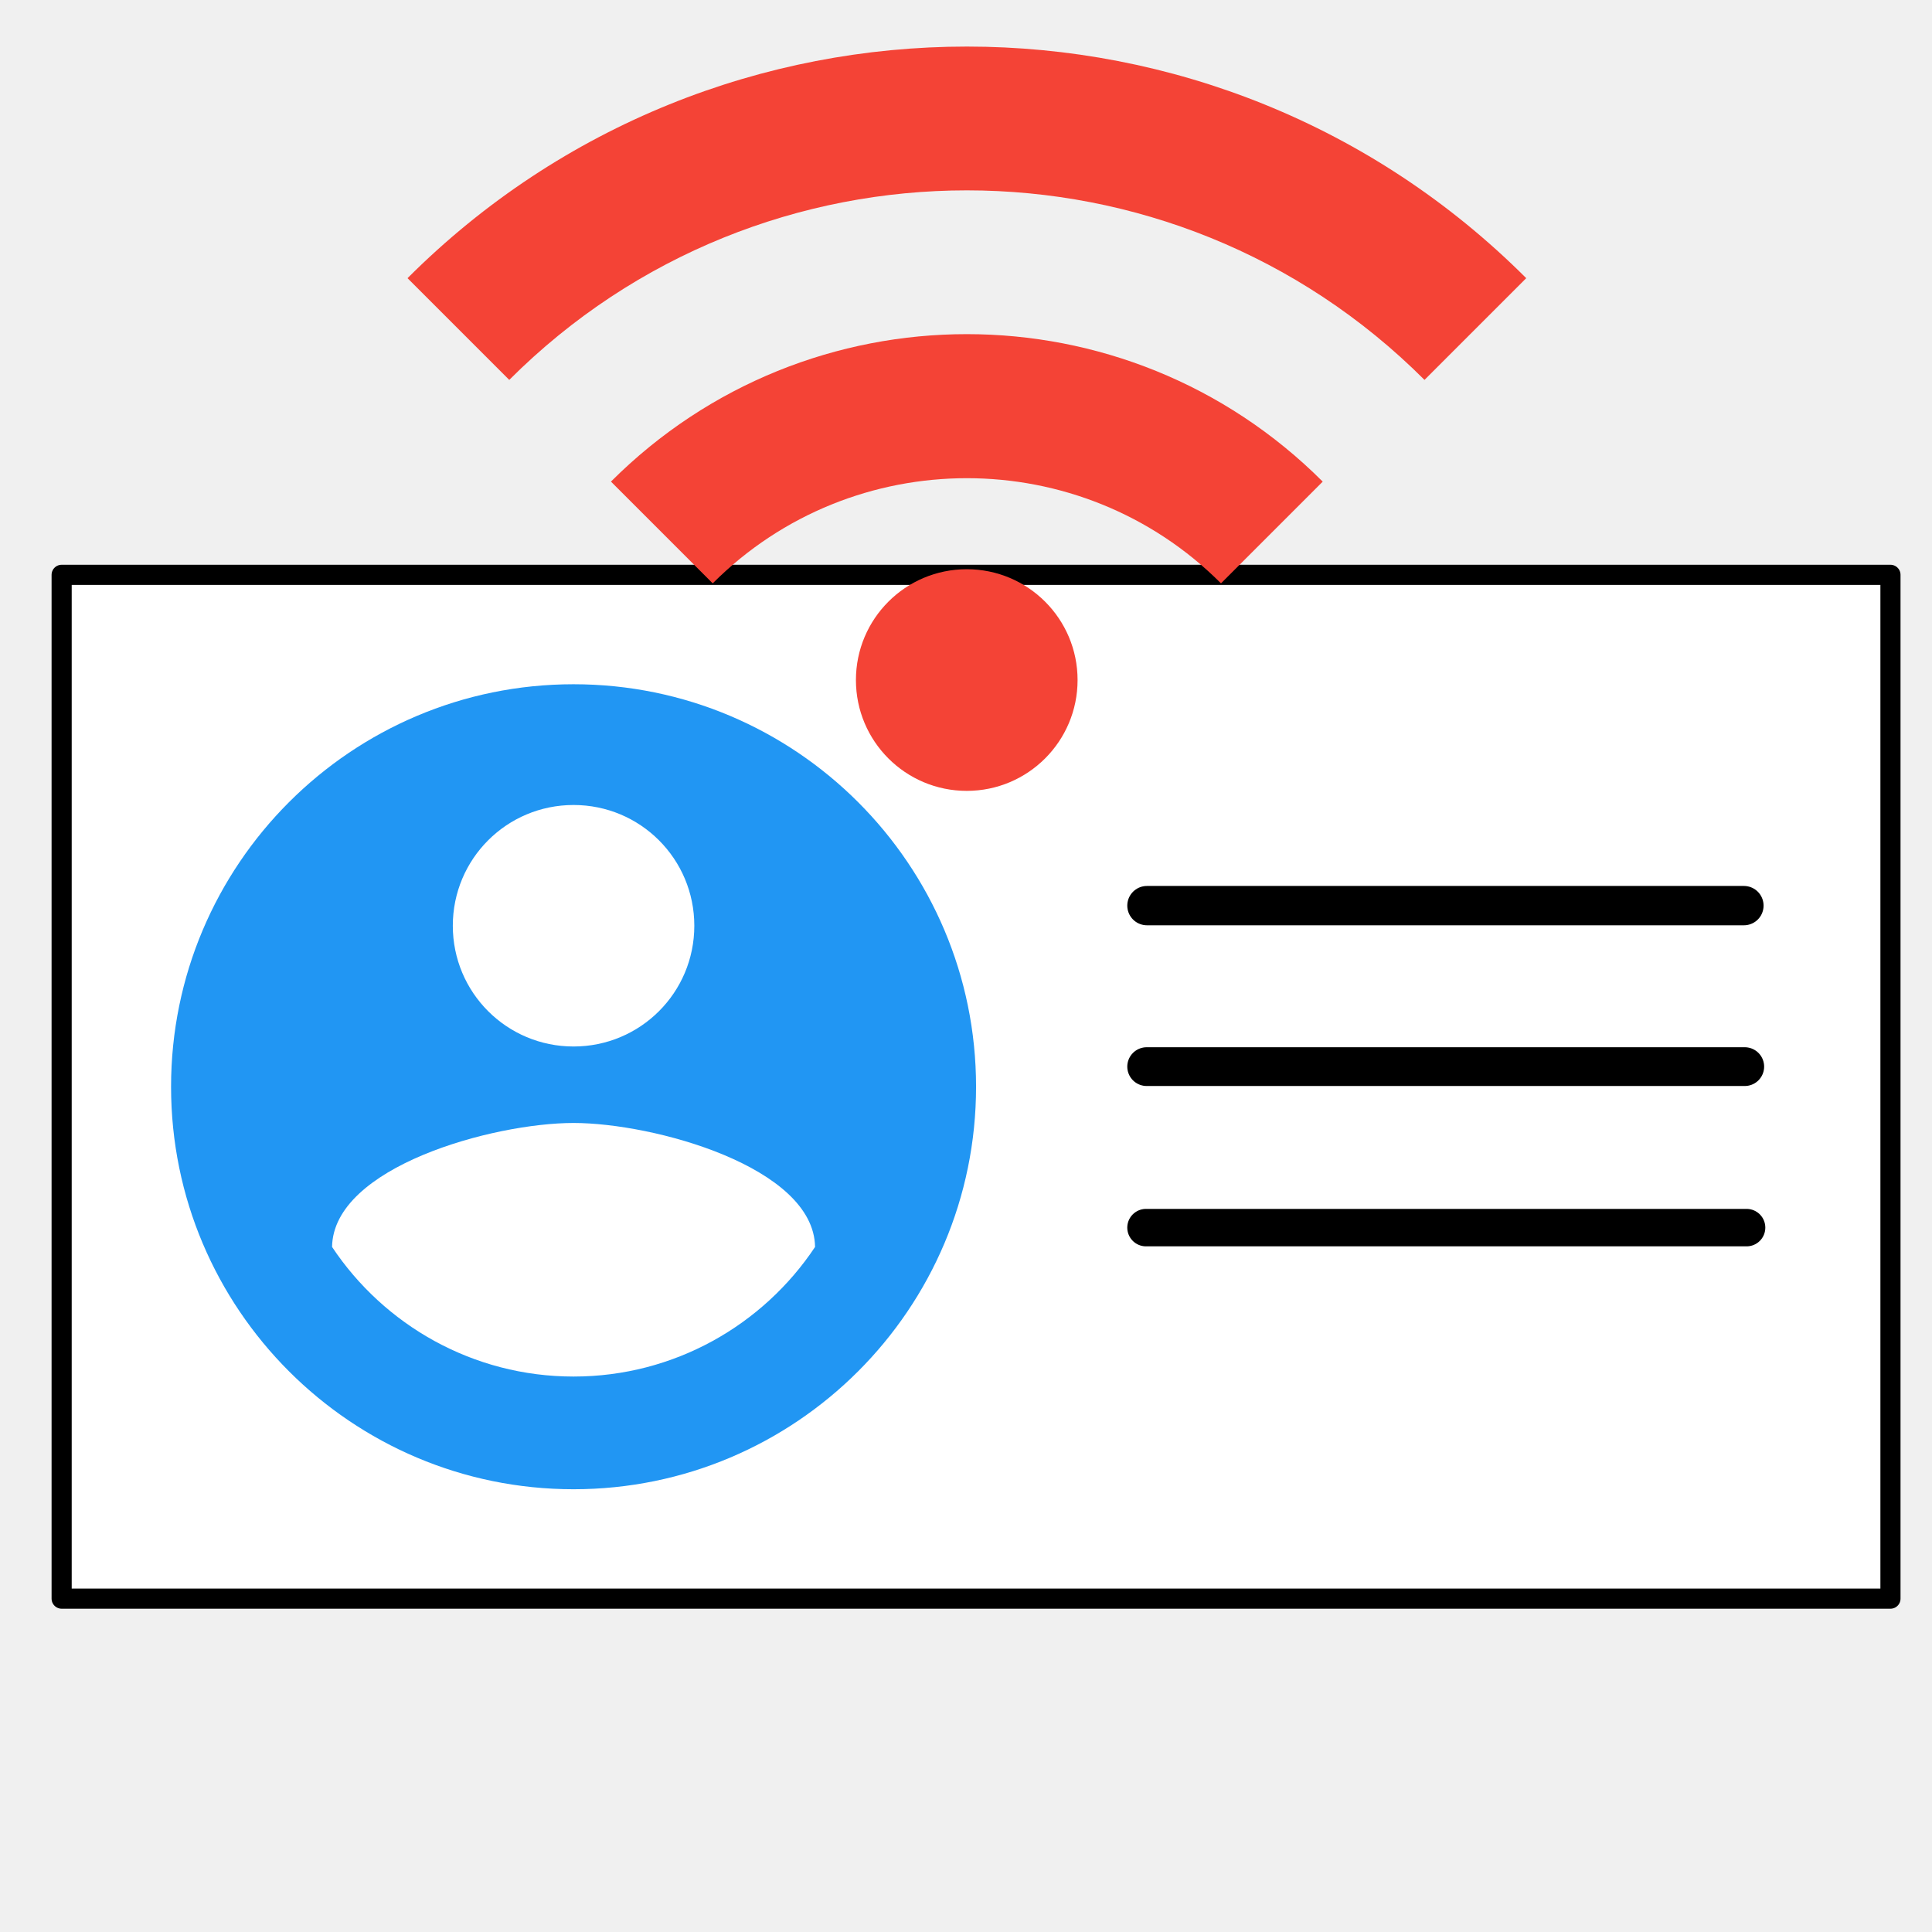
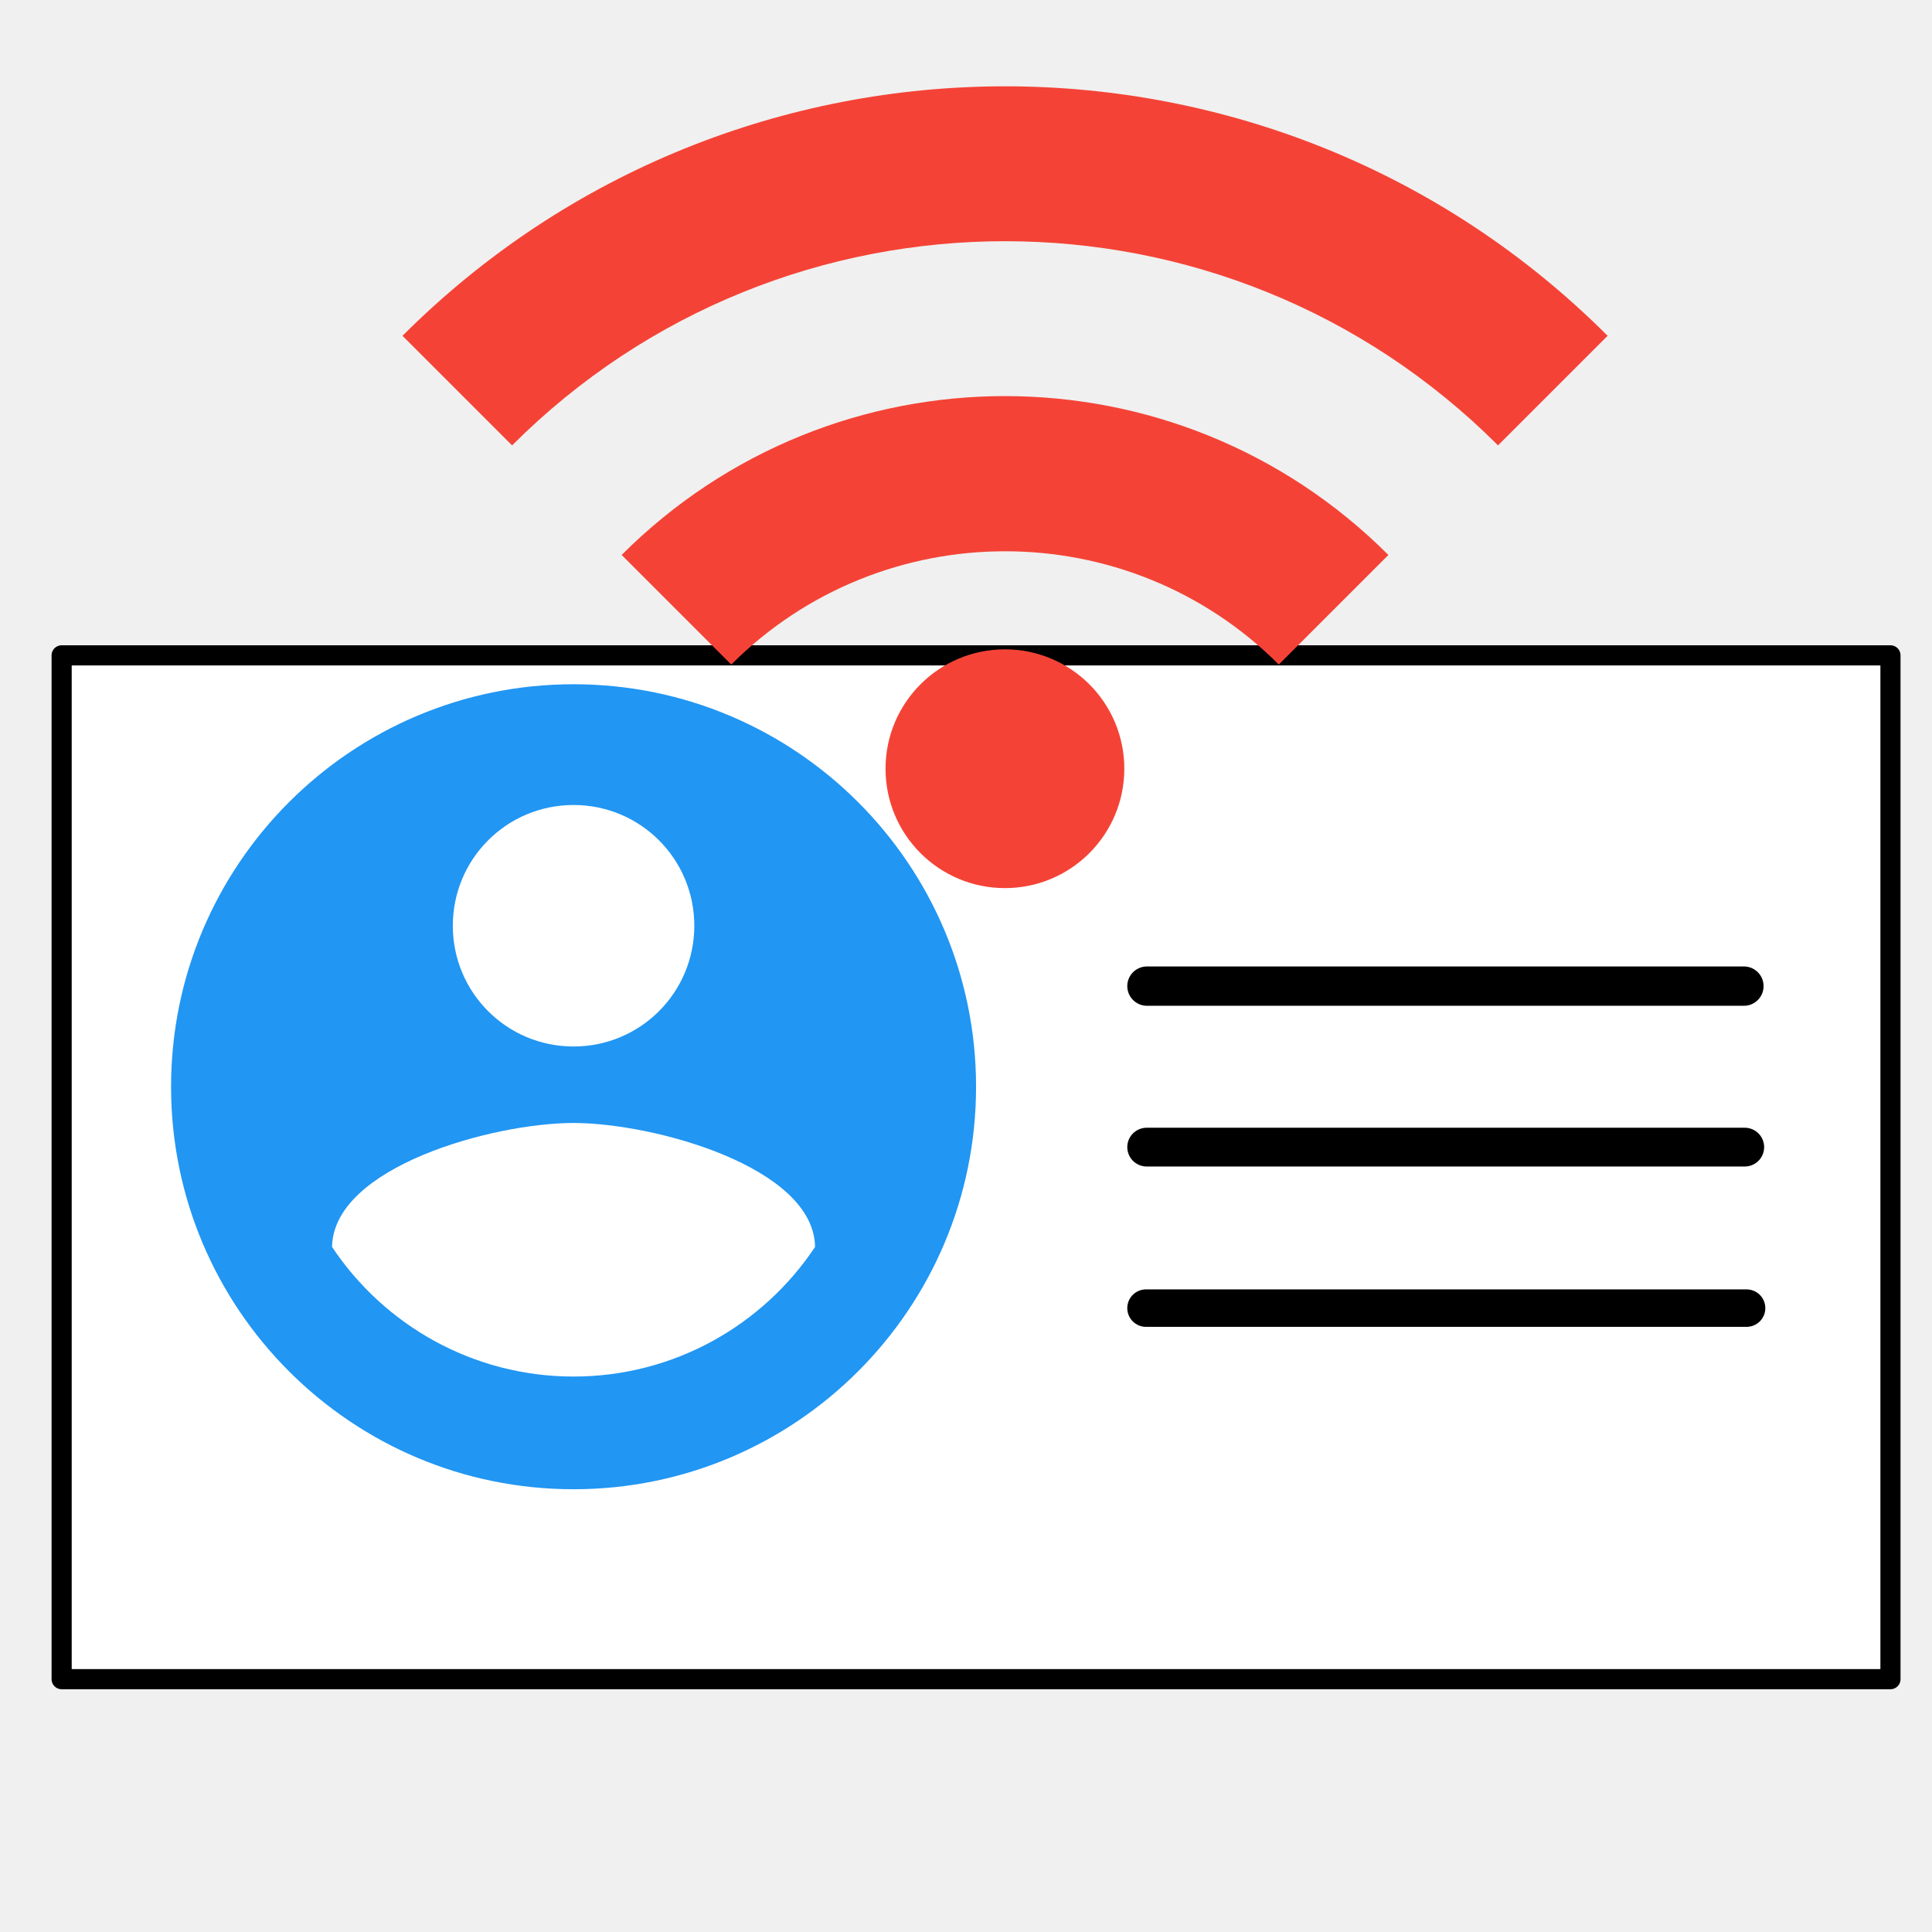
<svg xmlns="http://www.w3.org/2000/svg" width="96" height="96" viewBox="0 0 96 96" id="svg2" version="1.1">
  <defs id="defs4" />
  <g id="layer1" transform="translate(0,-956.3622)">
-     <rect style="fill:#ffffff;fill-rule:evenodd;stroke:#000000;stroke-width:1;stroke-linecap:butt;stroke-linejoin:round;stroke-opacity:1;fill-opacity:1;stroke-miterlimit:4;stroke-dasharray:none" id="rect4615" width="90.873" height="50.873" x="3.063" y="984.925" />
+     <rect style="fill:#ffffff;fill-opacity:1;fill-rule:evenodd;stroke:#000000;stroke-width:1;stroke-linecap:butt;stroke-linejoin:round;stroke-miterlimit:4;stroke-dasharray:none;stroke-opacity:1" id="rect4615" width="90.873" height="50.873" x="3.063" y="988.926" />
    <path d="m 28.5,990.362 c -11.04,0 -20,8.96 -20,20 0,11.04 8.96,20 20,20 11.04,0 20,-8.96 20,-20 0,-11.04 -8.96,-20 -20,-20 z m 0,6 c 3.32,0 6,2.68 6,6 0,3.32 -2.68,6 -6,6 -3.32,0 -6,-2.68 -6,-6 0,-3.32 2.68,-6 6,-6 z m 0,28.4 c -5,0 -9.42,-2.56 -12,-6.44 0.06,-3.98 8,-6.16 12,-6.16 3.98,0 11.94,2.18 12,6.16 -2.58,3.88 -7,6.44 -12,6.44 z" fill="#2196F3" id="path4548" />
-     <path style="fill:none;fill-rule:evenodd;stroke:#000000;stroke-width:1.954;stroke-linecap:round;stroke-linejoin:round;stroke-miterlimit:4;stroke-dasharray:none;stroke-opacity:1" d="m 56.991,1001.362 c 29.578,0 29.663,0 29.663,0" id="path6026" />
-     <path style="fill:none;fill-rule:evenodd;stroke:#000000;stroke-width:1.926;stroke-linecap:round;stroke-linejoin:round;stroke-miterlimit:4;stroke-dasharray:none;stroke-opacity:1" d="m 56.977,1009.362 29.719,0" id="path6028" />
-     <path style="fill:none;fill-rule:evenodd;stroke:#000000;stroke-width:1.861;stroke-linecap:round;stroke-linejoin:round;stroke-miterlimit:4;stroke-dasharray:none;stroke-opacity:1" d="m 56.944,1017.362 29.843,0" id="path6030" />
-     <g transform="matrix(2.526118,0,0,2.526118,17.72388,939.0347)" id="g6651">
+     <path style="fill:none;fill-rule:evenodd;stroke:#000000;stroke-width:1.954;stroke-linecap:round;stroke-linejoin:round;stroke-miterlimit:4;stroke-dasharray:none;stroke-opacity:1" d="m 56.991,1005.362 c 29.578,0 29.663,0 29.663,0" id="path6026" />
+     <path style="fill:none;fill-rule:evenodd;stroke:#000000;stroke-width:1.926;stroke-linecap:round;stroke-linejoin:round;stroke-miterlimit:4;stroke-dasharray:none;stroke-opacity:1" d="m 56.977,1013.362 29.719,0" id="path6028" />
+     <path style="fill:none;fill-rule:evenodd;stroke:#000000;stroke-width:1.861;stroke-linecap:round;stroke-linejoin:round;stroke-miterlimit:4;stroke-dasharray:none;stroke-opacity:1" d="m 56.944,1021.362 29.843,0" id="path6030" />
+     <g transform="matrix(2.721277,0,0,2.721277,17.27872,939.4919)" id="g6651">
      <circle style="fill:#f44336" id="circle6088" r="2.18" cy="20.236" cx="12" />
      <path style="fill:#f44336" id="path6090" d="m 1,12.331 2.001,2.001 c 4.971,-4.971 13.032,-4.971 18.003,0 l 2.001,-2.001 C 16.931,6.257 7.074,6.257 1,12.331 Z m 4.002,4.002 2.001,2.001 c 2.758,-2.758 7.241,-2.758 9.998,-10e-7 l 2.001,-2.001 c -3.868,-3.868 -10.133,-3.868 -14.001,-1e-6 z" />
    </g>
  </g>
</svg>
